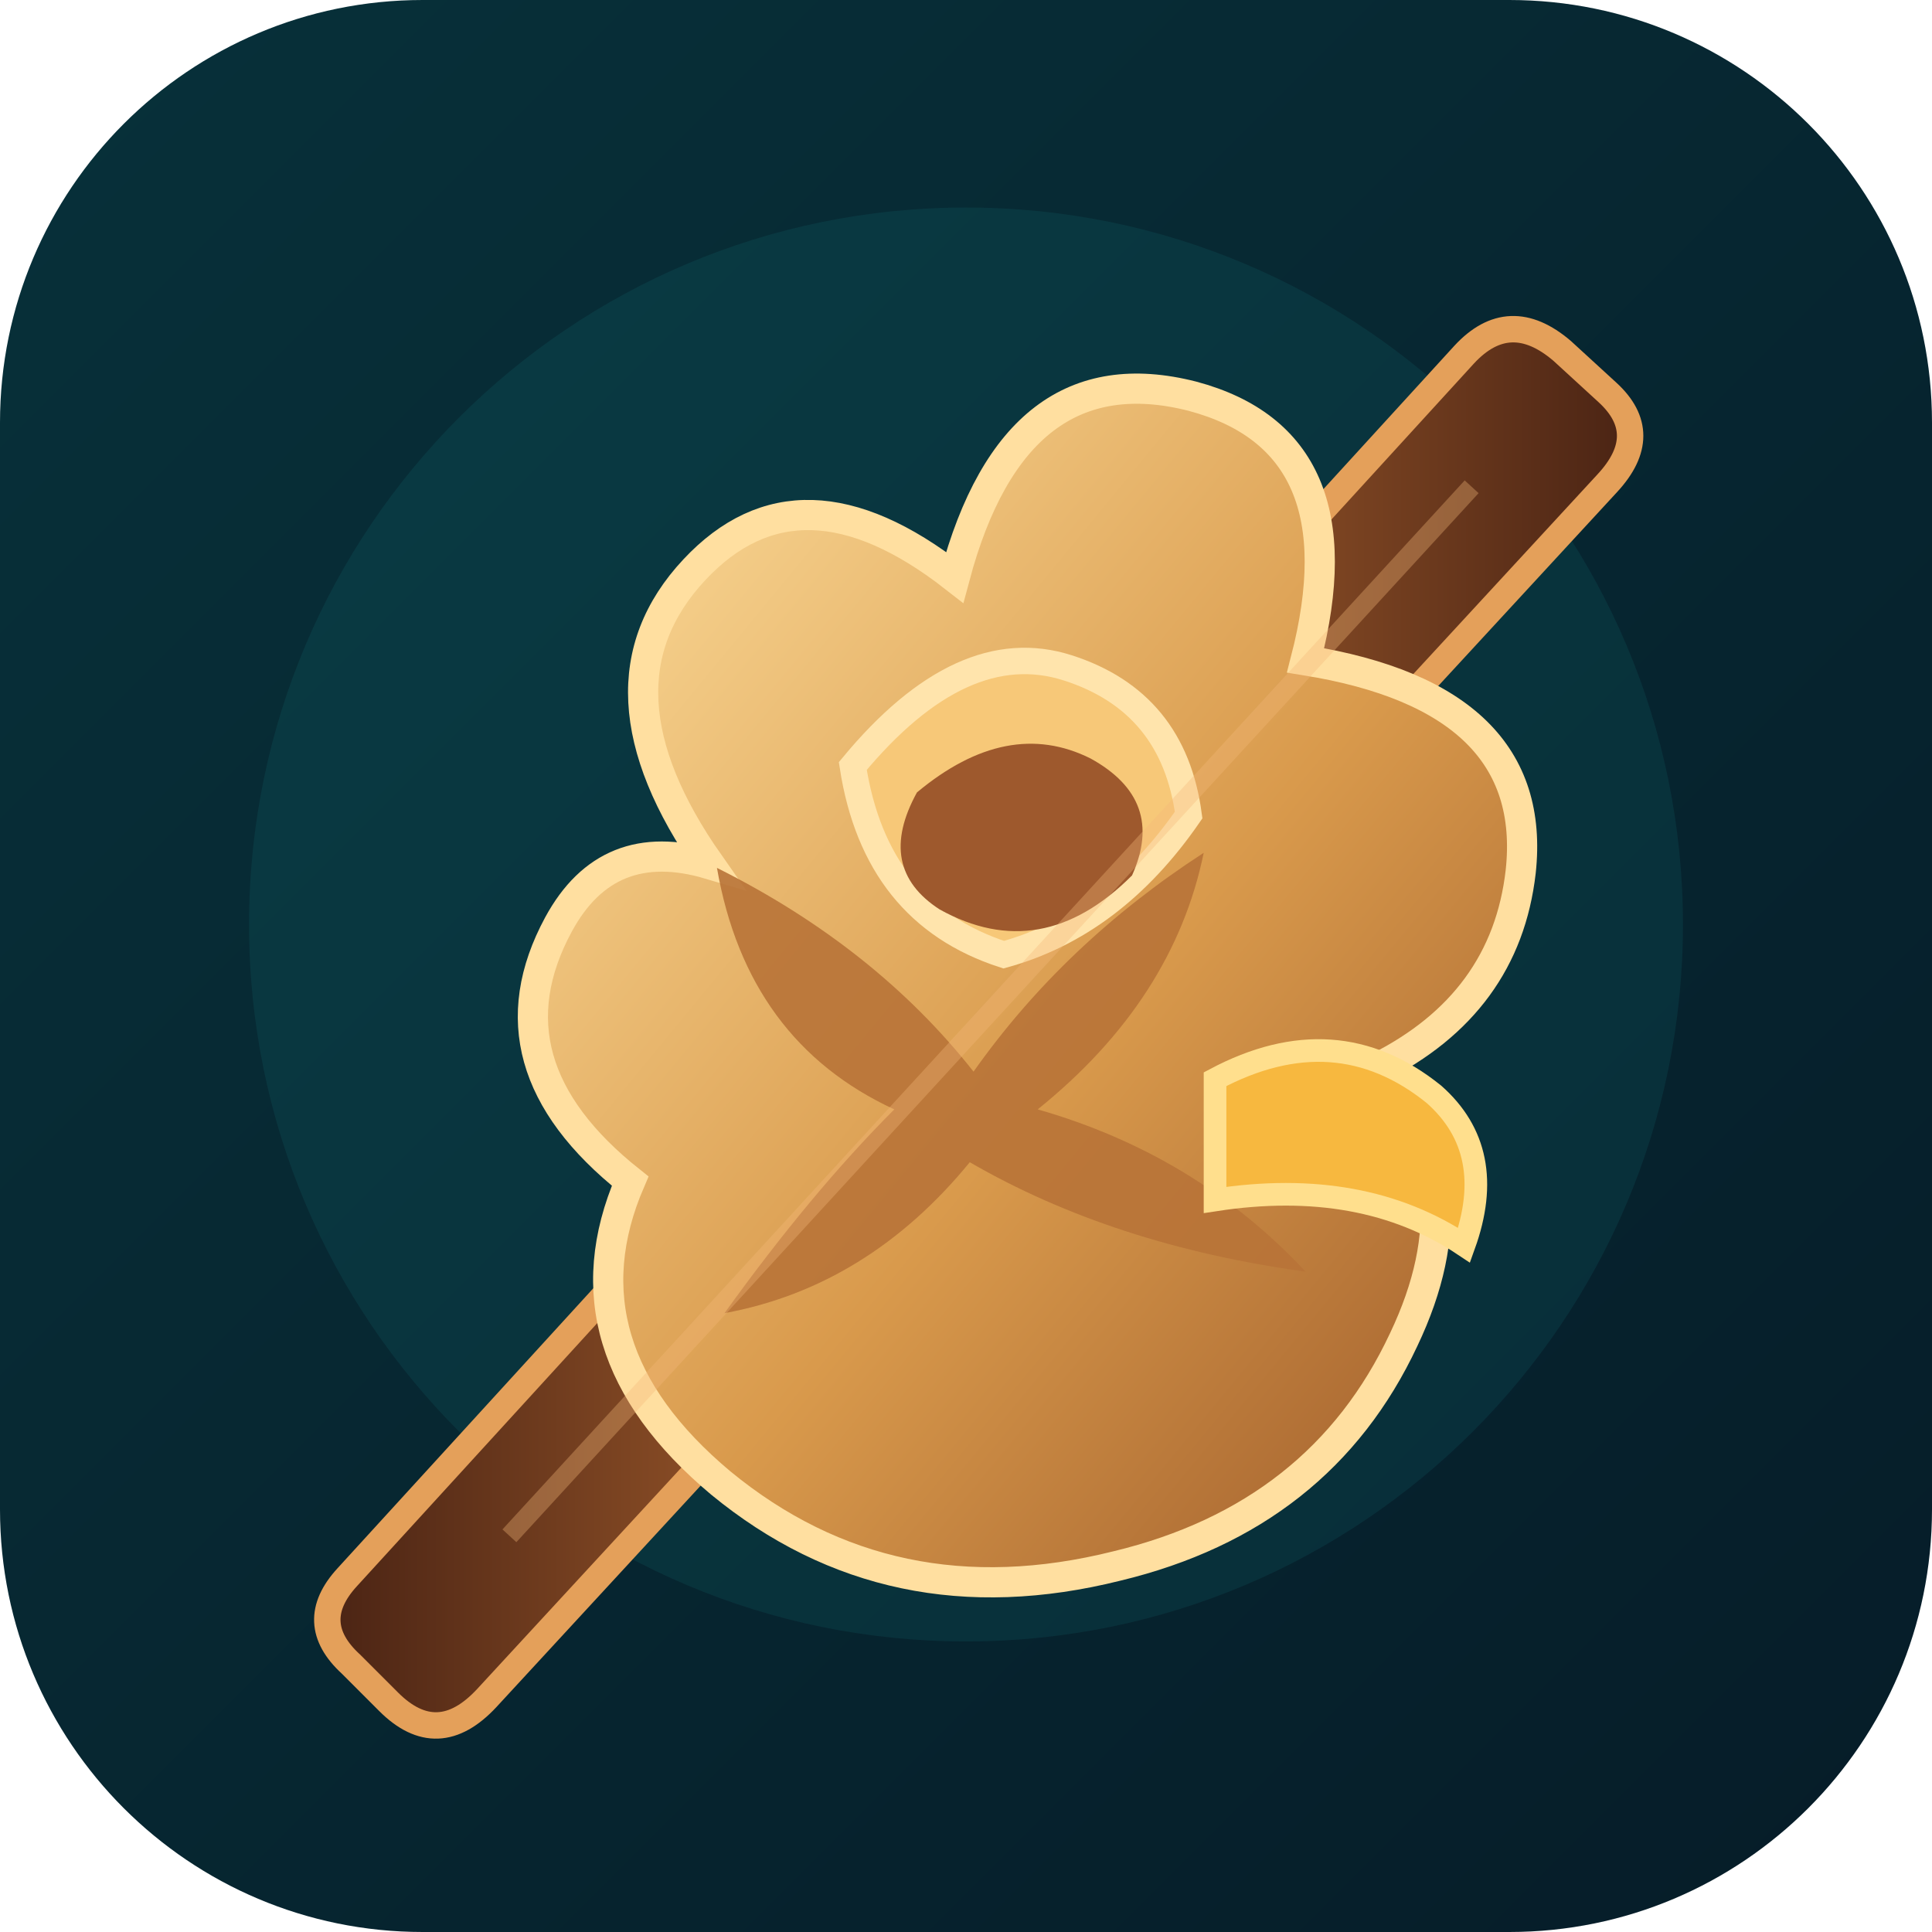
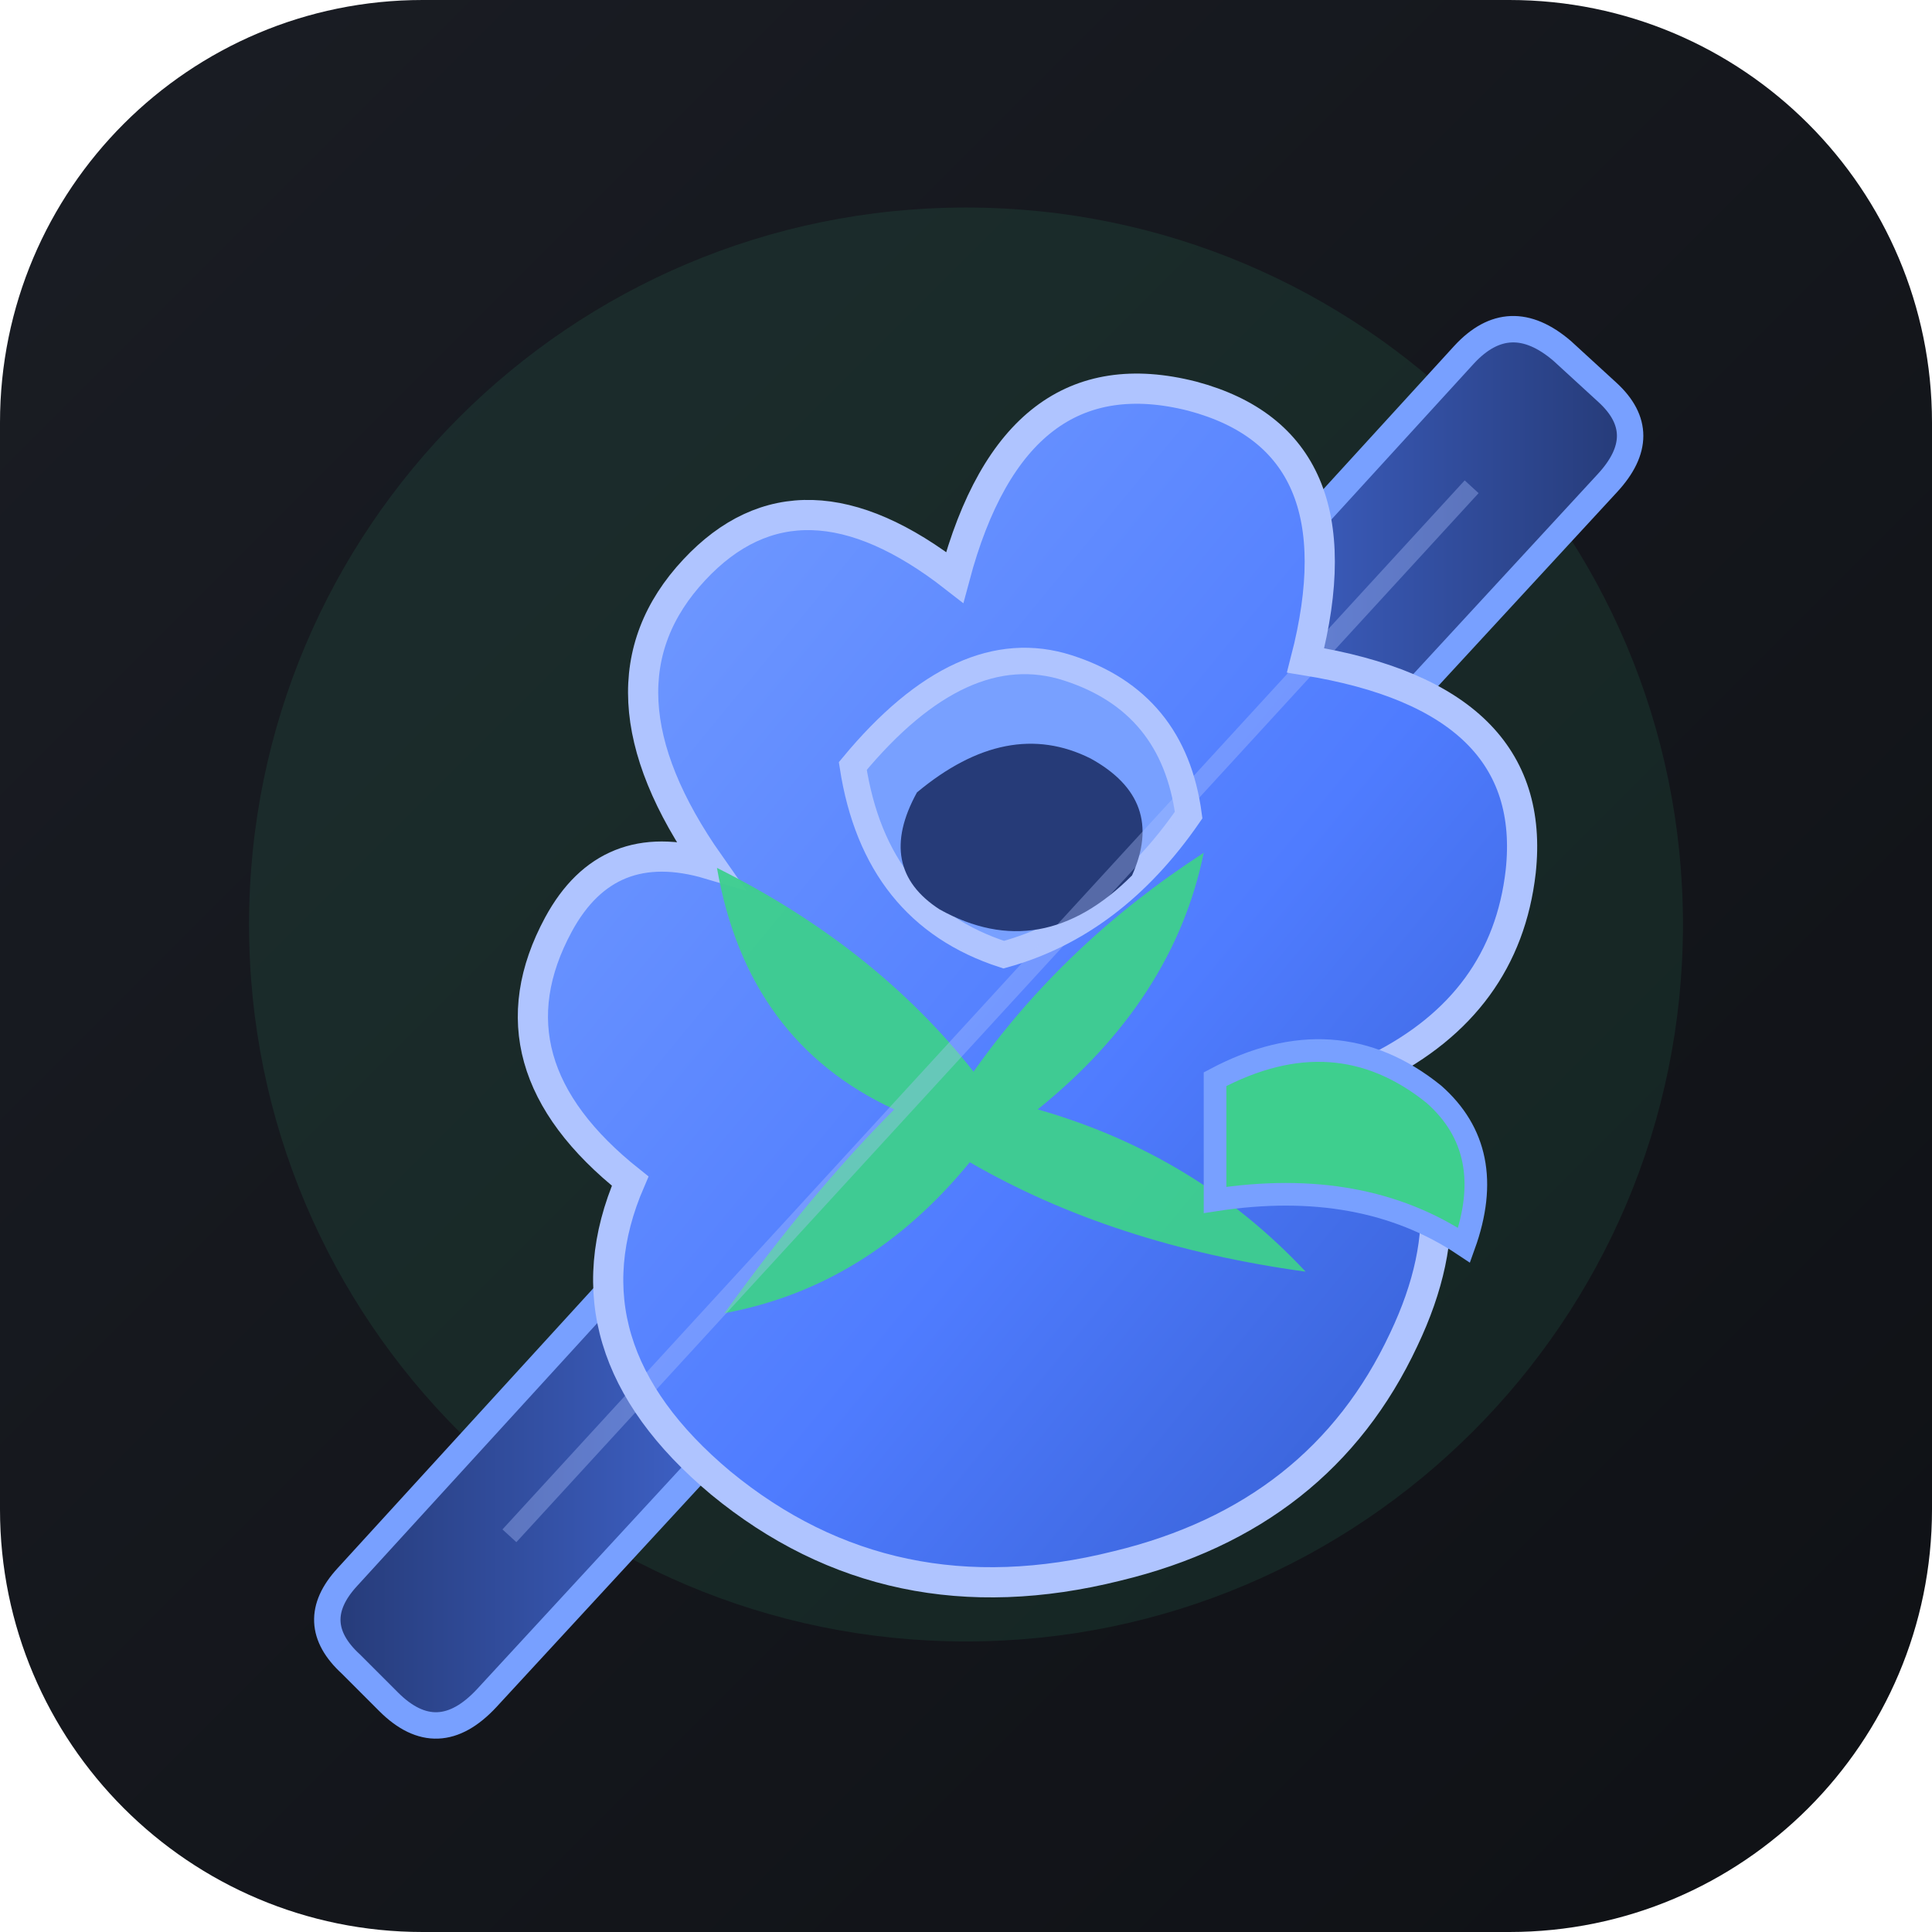
<svg xmlns="http://www.w3.org/2000/svg" viewBox="0 0 512 512">
  <defs>
    <linearGradient id="bg" x1="0" y1="0" x2="1" y2="1">
-       <stop stop-color="#07313a" />
-       <stop offset="1" stop-color="#061c28" />
+       <stop stop-color="#1A1D24" />
+       <stop offset="1" stop-color="#0F1115" />
    </linearGradient>
    <linearGradient id="cloth" x1="0" y1="0" x2="1" y2="1">
-       <stop stop-color="#ffe2a1" />
-       <stop offset=".55" stop-color="#d99a4c" />
-       <stop offset="1" stop-color="#9a5728" />
+       <stop stop-color="#78A0FF" />
+       <stop offset=".58" stop-color="#4F7CFF" />
+       <stop offset="1" stop-color="#3159C9" />
    </linearGradient>
    <linearGradient id="wood" x1="0" y1="0" x2="1" y2="0">
-       <stop stop-color="#4b2414" />
-       <stop offset=".5" stop-color="#b66a32" />
-       <stop offset="1" stop-color="#4b2414" />
+       <stop stop-color="#263B78" />
+       <stop offset=".5" stop-color="#4F7CFF" />
+       <stop offset="1" stop-color="#263B78" />
    </linearGradient>
  </defs>
  <rect width="512" height="512" rx="112" fill="url(#bg)" />
-   <circle cx="256" cy="245" r="190" fill="#1a9a9b" opacity=".12" />
-   <path d="M92 418 388 94q12-13 26-1l12 11q12 11 0 24L129 450q-13 14-26 1l-10-10q-12-11-1-23Z" fill="url(#wood)" stroke="#e4a05a" stroke-width="7" />
-   <path d="M188 229q-33-47-4-78 28-30 69 2 16-60 63-48 45 12 30 70 62 10 57 56-4 35-38 52 27 30 7 72-22 47-76 60-60 15-105-22-43-36-24-80-39-31-19-68 13-24 40-16Z" fill="url(#cloth)" stroke="#ffdfa0" stroke-width="8" />
-   <path d="M190 230q42 21 68 54 24-34 61-58-8 39-44 68 42 12 71 43-51-7-89-29-27 33-65 40 23-32 45-54-39-18-47-64Z" fill="#b87337" opacity=".9" />
-   <path d="M226 203q29-35 57-26 28 9 32 39-20 29-49 37-34-11-40-50Z" fill="#f7c878" stroke="#ffe4ac" stroke-width="7" />
-   <path d="M243 210q24-20 46-9 20 11 11 31-24 24-51 9-17-11-6-31Z" fill="#9e592d" />
-   <path d="M322 286q32-17 58 4 17 15 8 40-27-18-66-12Z" fill="#f7b83f" stroke="#ffdf8d" stroke-width="6" />
-   <path d="M135 407 390 129" stroke="#f3b878" stroke-width="5" opacity=".35" />
+   <circle cx="256" cy="245" r="190" fill="#3ECF8E" opacity=".10" />
+   <path d="M92 418 388 94q12-13 26-1l12 11q12 11 0 24L129 450q-13 14-26 1l-10-10q-12-11-1-23Z" fill="url(#wood)" stroke="#78A0FF" stroke-width="7" />
+   <path d="M188 229q-33-47-4-78 28-30 69 2 16-60 63-48 45 12 30 70 62 10 57 56-4 35-38 52 27 30 7 72-22 47-76 60-60 15-105-22-43-36-24-80-39-31-19-68 13-24 40-16Z" fill="url(#cloth)" stroke="#AFC4FF" stroke-width="8" />
+   <path d="M190 230q42 21 68 54 24-34 61-58-8 39-44 68 42 12 71 43-51-7-89-29-27 33-65 40 23-32 45-54-39-18-47-64Z" fill="#3ECF8E" opacity=".95" />
+   <path d="M226 203q29-35 57-26 28 9 32 39-20 29-49 37-34-11-40-50Z" fill="#78A0FF" stroke="#AFC4FF" stroke-width="7" />
+   <path d="M243 210q24-20 46-9 20 11 11 31-24 24-51 9-17-11-6-31Z" fill="#263B78" />
+   <path d="M322 286q32-17 58 4 17 15 8 40-27-18-66-12Z" fill="#3ECF8E" stroke="#78A0FF" stroke-width="6" />
+   <path d="M135 407 390 129" stroke="#AFC4FF" stroke-width="5" opacity=".35" />
</svg>
